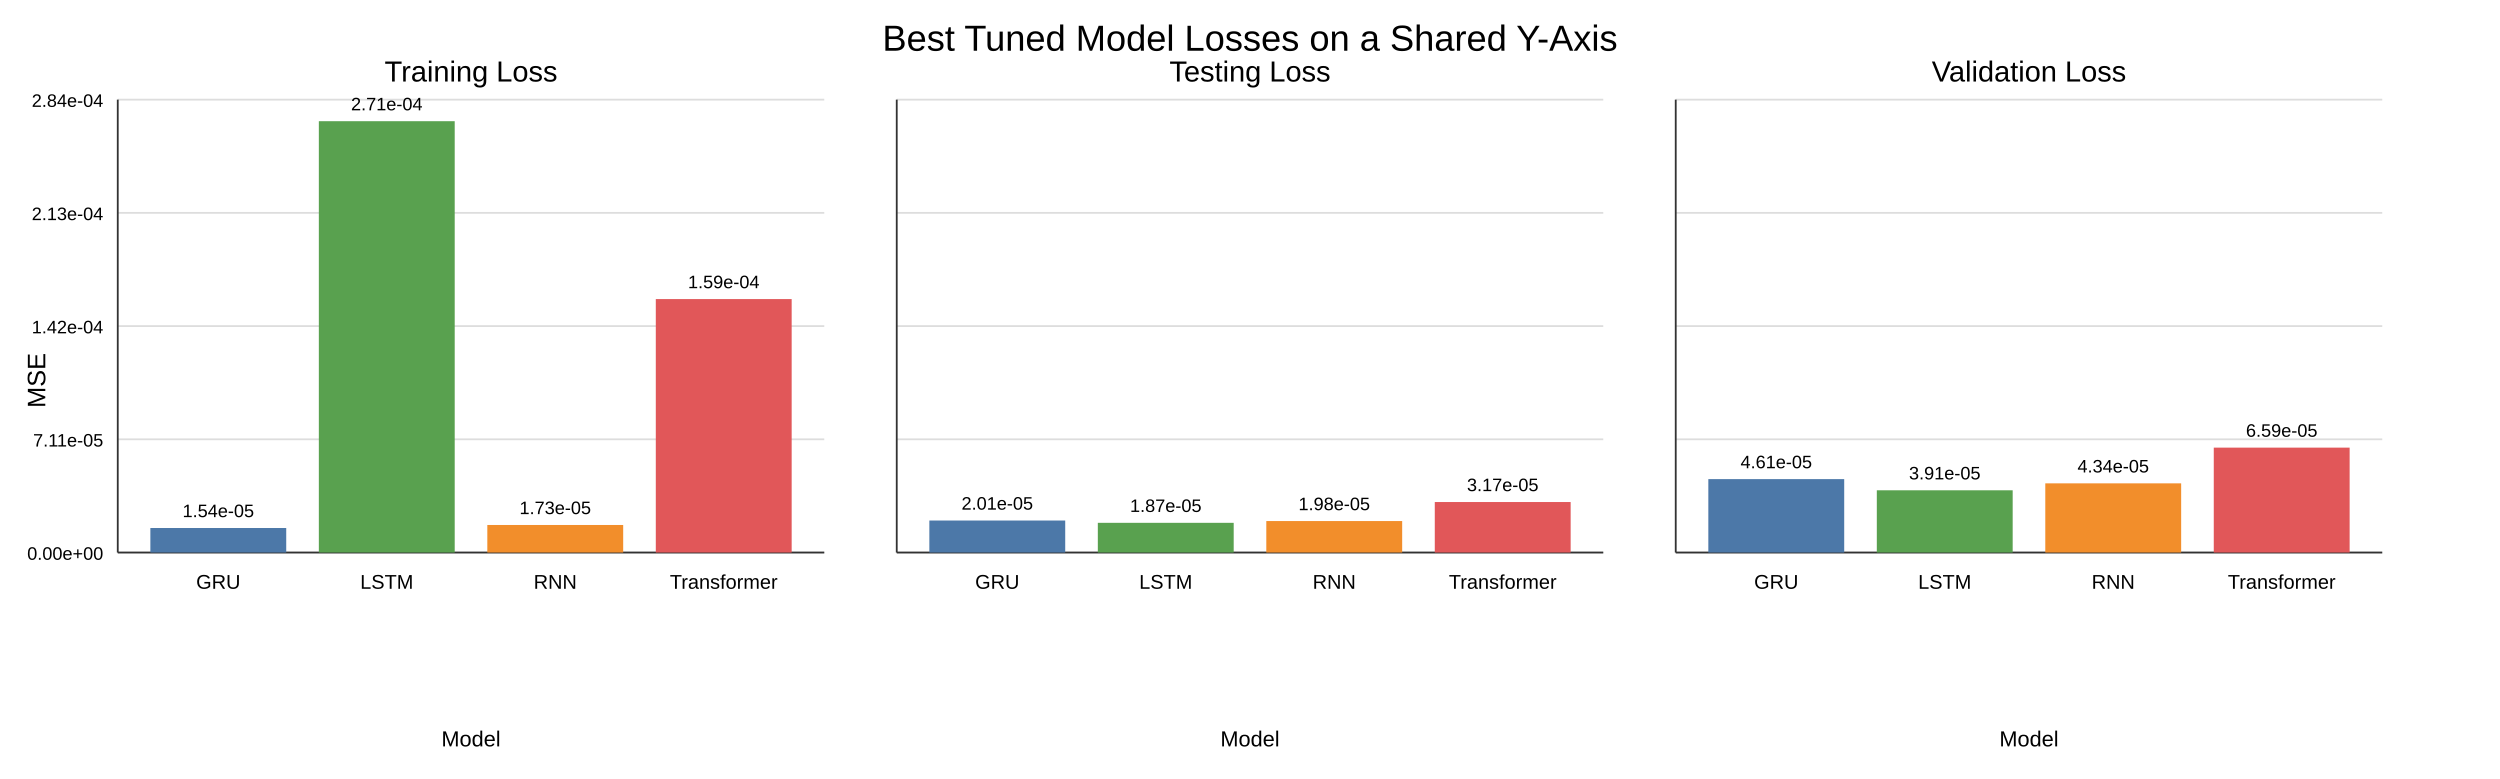
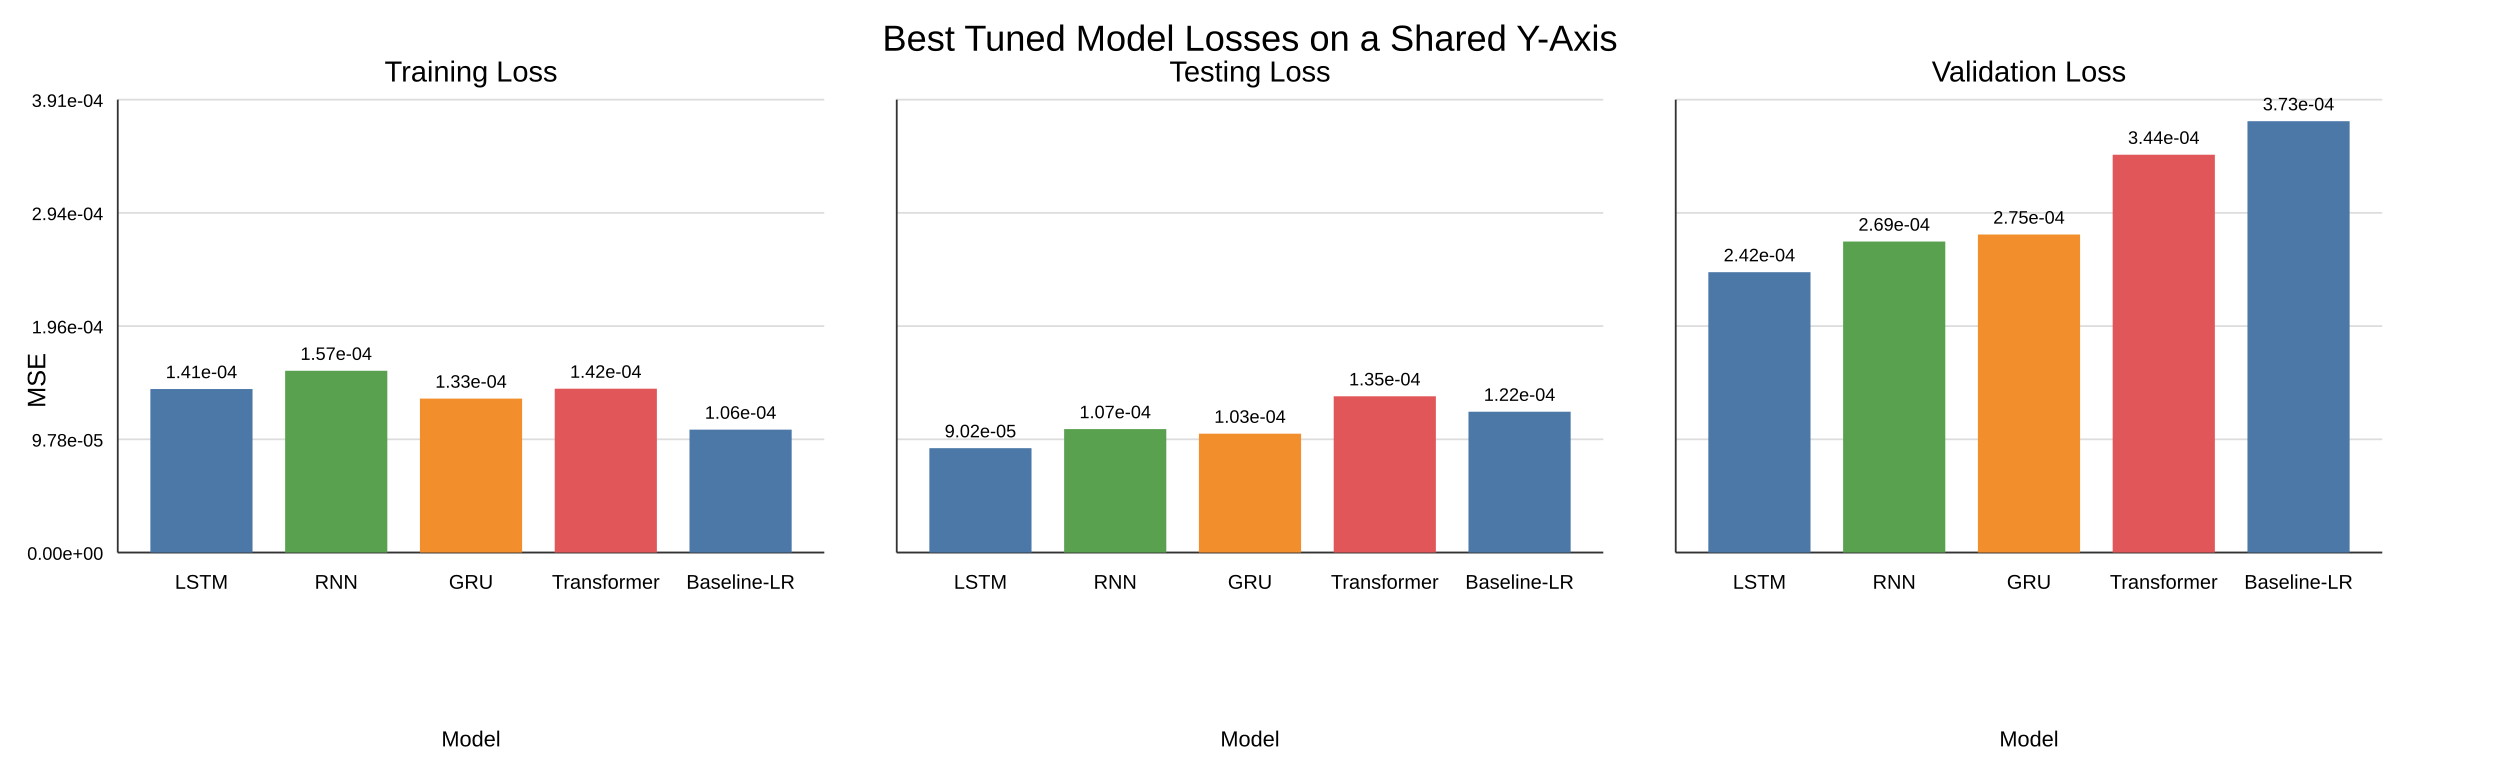
<svg xmlns="http://www.w3.org/2000/svg" width="1380" height="430" viewBox="0 0 1380 430">
  <rect width="100%" height="100%" fill="white" />
  <text x="690" y="28" font-size="20" text-anchor="middle" font-family="Arial">Best Tuned Model Losses on a Shared Y-Axis</text>
  <text x="25" y="210" font-size="14" text-anchor="middle" transform="rotate(-90 25 210)" font-family="Arial">MSE</text>
  <text x="260.0" y="45" font-size="16" text-anchor="middle" font-family="Arial">Training Loss</text>
  <line x1="65" y1="305.00" x2="455" y2="305.00" stroke="#dddddd" stroke-width="1" />
  <text x="57" y="309.00" font-size="10" text-anchor="end" font-family="Arial">0.00e+00</text>
  <line x1="65" y1="242.50" x2="455" y2="242.50" stroke="#dddddd" stroke-width="1" />
-   <text x="57" y="246.50" font-size="10" text-anchor="end" font-family="Arial">7.11e-05</text>
+   <text x="57" y="246.50" font-size="10" text-anchor="end" font-family="Arial">9.78e-05</text>
  <line x1="65" y1="180.00" x2="455" y2="180.00" stroke="#dddddd" stroke-width="1" />
-   <text x="57" y="184.00" font-size="10" text-anchor="end" font-family="Arial">1.42e-04</text>
+   <text x="57" y="184.00" font-size="10" text-anchor="end" font-family="Arial">1.96e-04</text>
  <line x1="65" y1="117.50" x2="455" y2="117.50" stroke="#dddddd" stroke-width="1" />
-   <text x="57" y="121.50" font-size="10" text-anchor="end" font-family="Arial">2.13e-04</text>
+   <text x="57" y="121.50" font-size="10" text-anchor="end" font-family="Arial">2.94e-04</text>
  <line x1="65" y1="55.00" x2="455" y2="55.00" stroke="#dddddd" stroke-width="1" />
-   <text x="57" y="59.00" font-size="10" text-anchor="end" font-family="Arial">2.84e-04</text>
+   <text x="57" y="59.00" font-size="10" text-anchor="end" font-family="Arial">3.91e-04</text>
  <line x1="65" y1="55" x2="65" y2="305" stroke="#333333" stroke-width="1" />
  <line x1="65" y1="305" x2="455" y2="305" stroke="#333333" stroke-width="1" />
-   <rect x="83.00" y="291.46" width="75.00" height="13.54" fill="#4C78A8" />
-   <text x="120.50" y="285.46" font-size="10" text-anchor="middle" font-family="Arial">1.54e-05</text>
-   <text x="120.50" y="325.00" font-size="11" text-anchor="middle" font-family="Arial">GRU</text>
-   <rect x="176.00" y="66.90" width="75.00" height="238.10" fill="#59A14F" />
-   <text x="213.50" y="60.90" font-size="10" text-anchor="middle" font-family="Arial">2.71e-04</text>
-   <text x="213.50" y="325.00" font-size="11" text-anchor="middle" font-family="Arial">LSTM</text>
-   <rect x="269.00" y="289.79" width="75.00" height="15.21" fill="#F28E2B" />
-   <text x="306.50" y="283.79" font-size="10" text-anchor="middle" font-family="Arial">1.73e-05</text>
-   <text x="306.50" y="325.00" font-size="11" text-anchor="middle" font-family="Arial">RNN</text>
-   <rect x="362.00" y="165.09" width="75.00" height="139.91" fill="#E15759" />
-   <text x="399.50" y="159.09" font-size="10" text-anchor="middle" font-family="Arial">1.59e-04</text>
-   <text x="399.50" y="325.00" font-size="11" text-anchor="middle" font-family="Arial">Transformer</text>
+   <rect x="83.00" y="214.74" width="56.40" height="90.26" fill="#4C78A8" />
+   <text x="111.20" y="208.74" font-size="10" text-anchor="middle" font-family="Arial">1.41e-04</text>
+   <text x="111.20" y="325.00" font-size="11" text-anchor="middle" font-family="Arial">LSTM</text>
+   <rect x="157.40" y="204.67" width="56.40" height="100.33" fill="#59A14F" />
+   <text x="185.60" y="198.67" font-size="10" text-anchor="middle" font-family="Arial">1.57e-04</text>
+   <text x="185.60" y="325.00" font-size="11" text-anchor="middle" font-family="Arial">RNN</text>
+   <rect x="231.80" y="220.02" width="56.40" height="84.98" fill="#F28E2B" />
+   <text x="260.00" y="214.02" font-size="10" text-anchor="middle" font-family="Arial">1.33e-04</text>
+   <text x="260.00" y="325.00" font-size="11" text-anchor="middle" font-family="Arial">GRU</text>
+   <rect x="306.20" y="214.56" width="56.40" height="90.44" fill="#E15759" />
+   <text x="334.40" y="208.56" font-size="10" text-anchor="middle" font-family="Arial">1.42e-04</text>
+   <text x="334.40" y="325.00" font-size="11" text-anchor="middle" font-family="Arial">Transformer</text>
+   <rect x="380.60" y="237.16" width="56.40" height="67.84" fill="#4C78A8" />
+   <text x="408.80" y="231.16" font-size="10" text-anchor="middle" font-family="Arial">1.06e-04</text>
+   <text x="408.80" y="325.00" font-size="11" text-anchor="middle" font-family="Arial">Baseline-LR</text>
  <text x="260.0" y="412" font-size="12" text-anchor="middle" font-family="Arial">Model</text>
  <text x="690.0" y="45" font-size="16" text-anchor="middle" font-family="Arial">Testing Loss</text>
  <line x1="495" y1="305.00" x2="885" y2="305.00" stroke="#dddddd" stroke-width="1" />
  <line x1="495" y1="242.50" x2="885" y2="242.50" stroke="#dddddd" stroke-width="1" />
  <line x1="495" y1="180.00" x2="885" y2="180.00" stroke="#dddddd" stroke-width="1" />
  <line x1="495" y1="117.50" x2="885" y2="117.50" stroke="#dddddd" stroke-width="1" />
  <line x1="495" y1="55.00" x2="885" y2="55.00" stroke="#dddddd" stroke-width="1" />
  <line x1="495" y1="55" x2="495" y2="305" stroke="#333333" stroke-width="1" />
  <line x1="495" y1="305" x2="885" y2="305" stroke="#333333" stroke-width="1" />
-   <rect x="513.00" y="287.33" width="75.00" height="17.67" fill="#4C78A8" />
-   <text x="550.50" y="281.33" font-size="10" text-anchor="middle" font-family="Arial">2.01e-05</text>
-   <text x="550.50" y="325.00" font-size="11" text-anchor="middle" font-family="Arial">GRU</text>
-   <rect x="606.00" y="288.60" width="75.00" height="16.40" fill="#59A14F" />
-   <text x="643.50" y="282.60" font-size="10" text-anchor="middle" font-family="Arial">1.87e-05</text>
-   <text x="643.50" y="325.00" font-size="11" text-anchor="middle" font-family="Arial">LSTM</text>
-   <rect x="699.00" y="287.62" width="75.00" height="17.38" fill="#F28E2B" />
-   <text x="736.50" y="281.62" font-size="10" text-anchor="middle" font-family="Arial">1.98e-05</text>
-   <text x="736.50" y="325.00" font-size="11" text-anchor="middle" font-family="Arial">RNN</text>
-   <rect x="792.00" y="277.12" width="75.00" height="27.88" fill="#E15759" />
-   <text x="829.50" y="271.12" font-size="10" text-anchor="middle" font-family="Arial">3.17e-05</text>
-   <text x="829.50" y="325.00" font-size="11" text-anchor="middle" font-family="Arial">Transformer</text>
+   <rect x="513.00" y="247.39" width="56.40" height="57.61" fill="#4C78A8" />
+   <text x="541.20" y="241.39" font-size="10" text-anchor="middle" font-family="Arial">9.02e-05</text>
+   <text x="541.20" y="325.00" font-size="11" text-anchor="middle" font-family="Arial">LSTM</text>
+   <rect x="587.40" y="236.86" width="56.40" height="68.14" fill="#59A14F" />
+   <text x="615.60" y="230.86" font-size="10" text-anchor="middle" font-family="Arial">1.07e-04</text>
+   <text x="615.60" y="325.00" font-size="11" text-anchor="middle" font-family="Arial">RNN</text>
+   <rect x="661.80" y="239.40" width="56.40" height="65.60" fill="#F28E2B" />
+   <text x="690.00" y="233.40" font-size="10" text-anchor="middle" font-family="Arial">1.03e-04</text>
+   <text x="690.00" y="325.00" font-size="11" text-anchor="middle" font-family="Arial">GRU</text>
+   <rect x="736.20" y="218.75" width="56.40" height="86.25" fill="#E15759" />
+   <text x="764.40" y="212.75" font-size="10" text-anchor="middle" font-family="Arial">1.35e-04</text>
+   <text x="764.40" y="325.00" font-size="11" text-anchor="middle" font-family="Arial">Transformer</text>
+   <rect x="810.60" y="227.27" width="56.40" height="77.73" fill="#4C78A8" />
+   <text x="838.80" y="221.27" font-size="10" text-anchor="middle" font-family="Arial">1.22e-04</text>
+   <text x="838.80" y="325.00" font-size="11" text-anchor="middle" font-family="Arial">Baseline-LR</text>
  <text x="690.0" y="412" font-size="12" text-anchor="middle" font-family="Arial">Model</text>
  <text x="1120.0" y="45" font-size="16" text-anchor="middle" font-family="Arial">Validation Loss</text>
  <line x1="925" y1="305.00" x2="1315" y2="305.00" stroke="#dddddd" stroke-width="1" />
  <line x1="925" y1="242.50" x2="1315" y2="242.50" stroke="#dddddd" stroke-width="1" />
  <line x1="925" y1="180.00" x2="1315" y2="180.00" stroke="#dddddd" stroke-width="1" />
  <line x1="925" y1="117.50" x2="1315" y2="117.50" stroke="#dddddd" stroke-width="1" />
  <line x1="925" y1="55.00" x2="1315" y2="55.00" stroke="#dddddd" stroke-width="1" />
  <line x1="925" y1="55" x2="925" y2="305" stroke="#333333" stroke-width="1" />
  <line x1="925" y1="305" x2="1315" y2="305" stroke="#333333" stroke-width="1" />
-   <rect x="943.00" y="264.47" width="75.00" height="40.53" fill="#4C78A8" />
-   <text x="980.50" y="258.47" font-size="10" text-anchor="middle" font-family="Arial">4.61e-05</text>
-   <text x="980.50" y="325.00" font-size="11" text-anchor="middle" font-family="Arial">GRU</text>
-   <rect x="1036.00" y="270.64" width="75.00" height="34.36" fill="#59A14F" />
-   <text x="1073.50" y="264.64" font-size="10" text-anchor="middle" font-family="Arial">3.91e-05</text>
-   <text x="1073.50" y="325.00" font-size="11" text-anchor="middle" font-family="Arial">LSTM</text>
-   <rect x="1129.00" y="266.81" width="75.00" height="38.19" fill="#F28E2B" />
-   <text x="1166.50" y="260.81" font-size="10" text-anchor="middle" font-family="Arial">4.34e-05</text>
-   <text x="1166.50" y="325.00" font-size="11" text-anchor="middle" font-family="Arial">RNN</text>
-   <rect x="1222.00" y="247.09" width="75.00" height="57.91" fill="#E15759" />
-   <text x="1259.50" y="241.09" font-size="10" text-anchor="middle" font-family="Arial">6.59e-05</text>
-   <text x="1259.50" y="325.00" font-size="11" text-anchor="middle" font-family="Arial">Transformer</text>
+   <rect x="943.00" y="150.25" width="56.40" height="154.75" fill="#4C78A8" />
+   <text x="971.20" y="144.25" font-size="10" text-anchor="middle" font-family="Arial">2.42e-04</text>
+   <text x="971.20" y="325.00" font-size="11" text-anchor="middle" font-family="Arial">LSTM</text>
+   <rect x="1017.40" y="133.33" width="56.40" height="171.67" fill="#59A14F" />
+   <text x="1045.60" y="127.33" font-size="10" text-anchor="middle" font-family="Arial">2.69e-04</text>
+   <text x="1045.60" y="325.00" font-size="11" text-anchor="middle" font-family="Arial">RNN</text>
+   <rect x="1091.80" y="129.45" width="56.40" height="175.55" fill="#F28E2B" />
+   <text x="1120.00" y="123.45" font-size="10" text-anchor="middle" font-family="Arial">2.75e-04</text>
+   <text x="1120.00" y="325.00" font-size="11" text-anchor="middle" font-family="Arial">GRU</text>
+   <rect x="1166.20" y="85.41" width="56.40" height="219.59" fill="#E15759" />
+   <text x="1194.40" y="79.41" font-size="10" text-anchor="middle" font-family="Arial">3.44e-04</text>
+   <text x="1194.40" y="325.00" font-size="11" text-anchor="middle" font-family="Arial">Transformer</text>
+   <rect x="1240.60" y="66.90" width="56.40" height="238.10" fill="#4C78A8" />
+   <text x="1268.80" y="60.90" font-size="10" text-anchor="middle" font-family="Arial">3.73e-04</text>
+   <text x="1268.80" y="325.00" font-size="11" text-anchor="middle" font-family="Arial">Baseline-LR</text>
  <text x="1120.0" y="412" font-size="12" text-anchor="middle" font-family="Arial">Model</text>
</svg>
